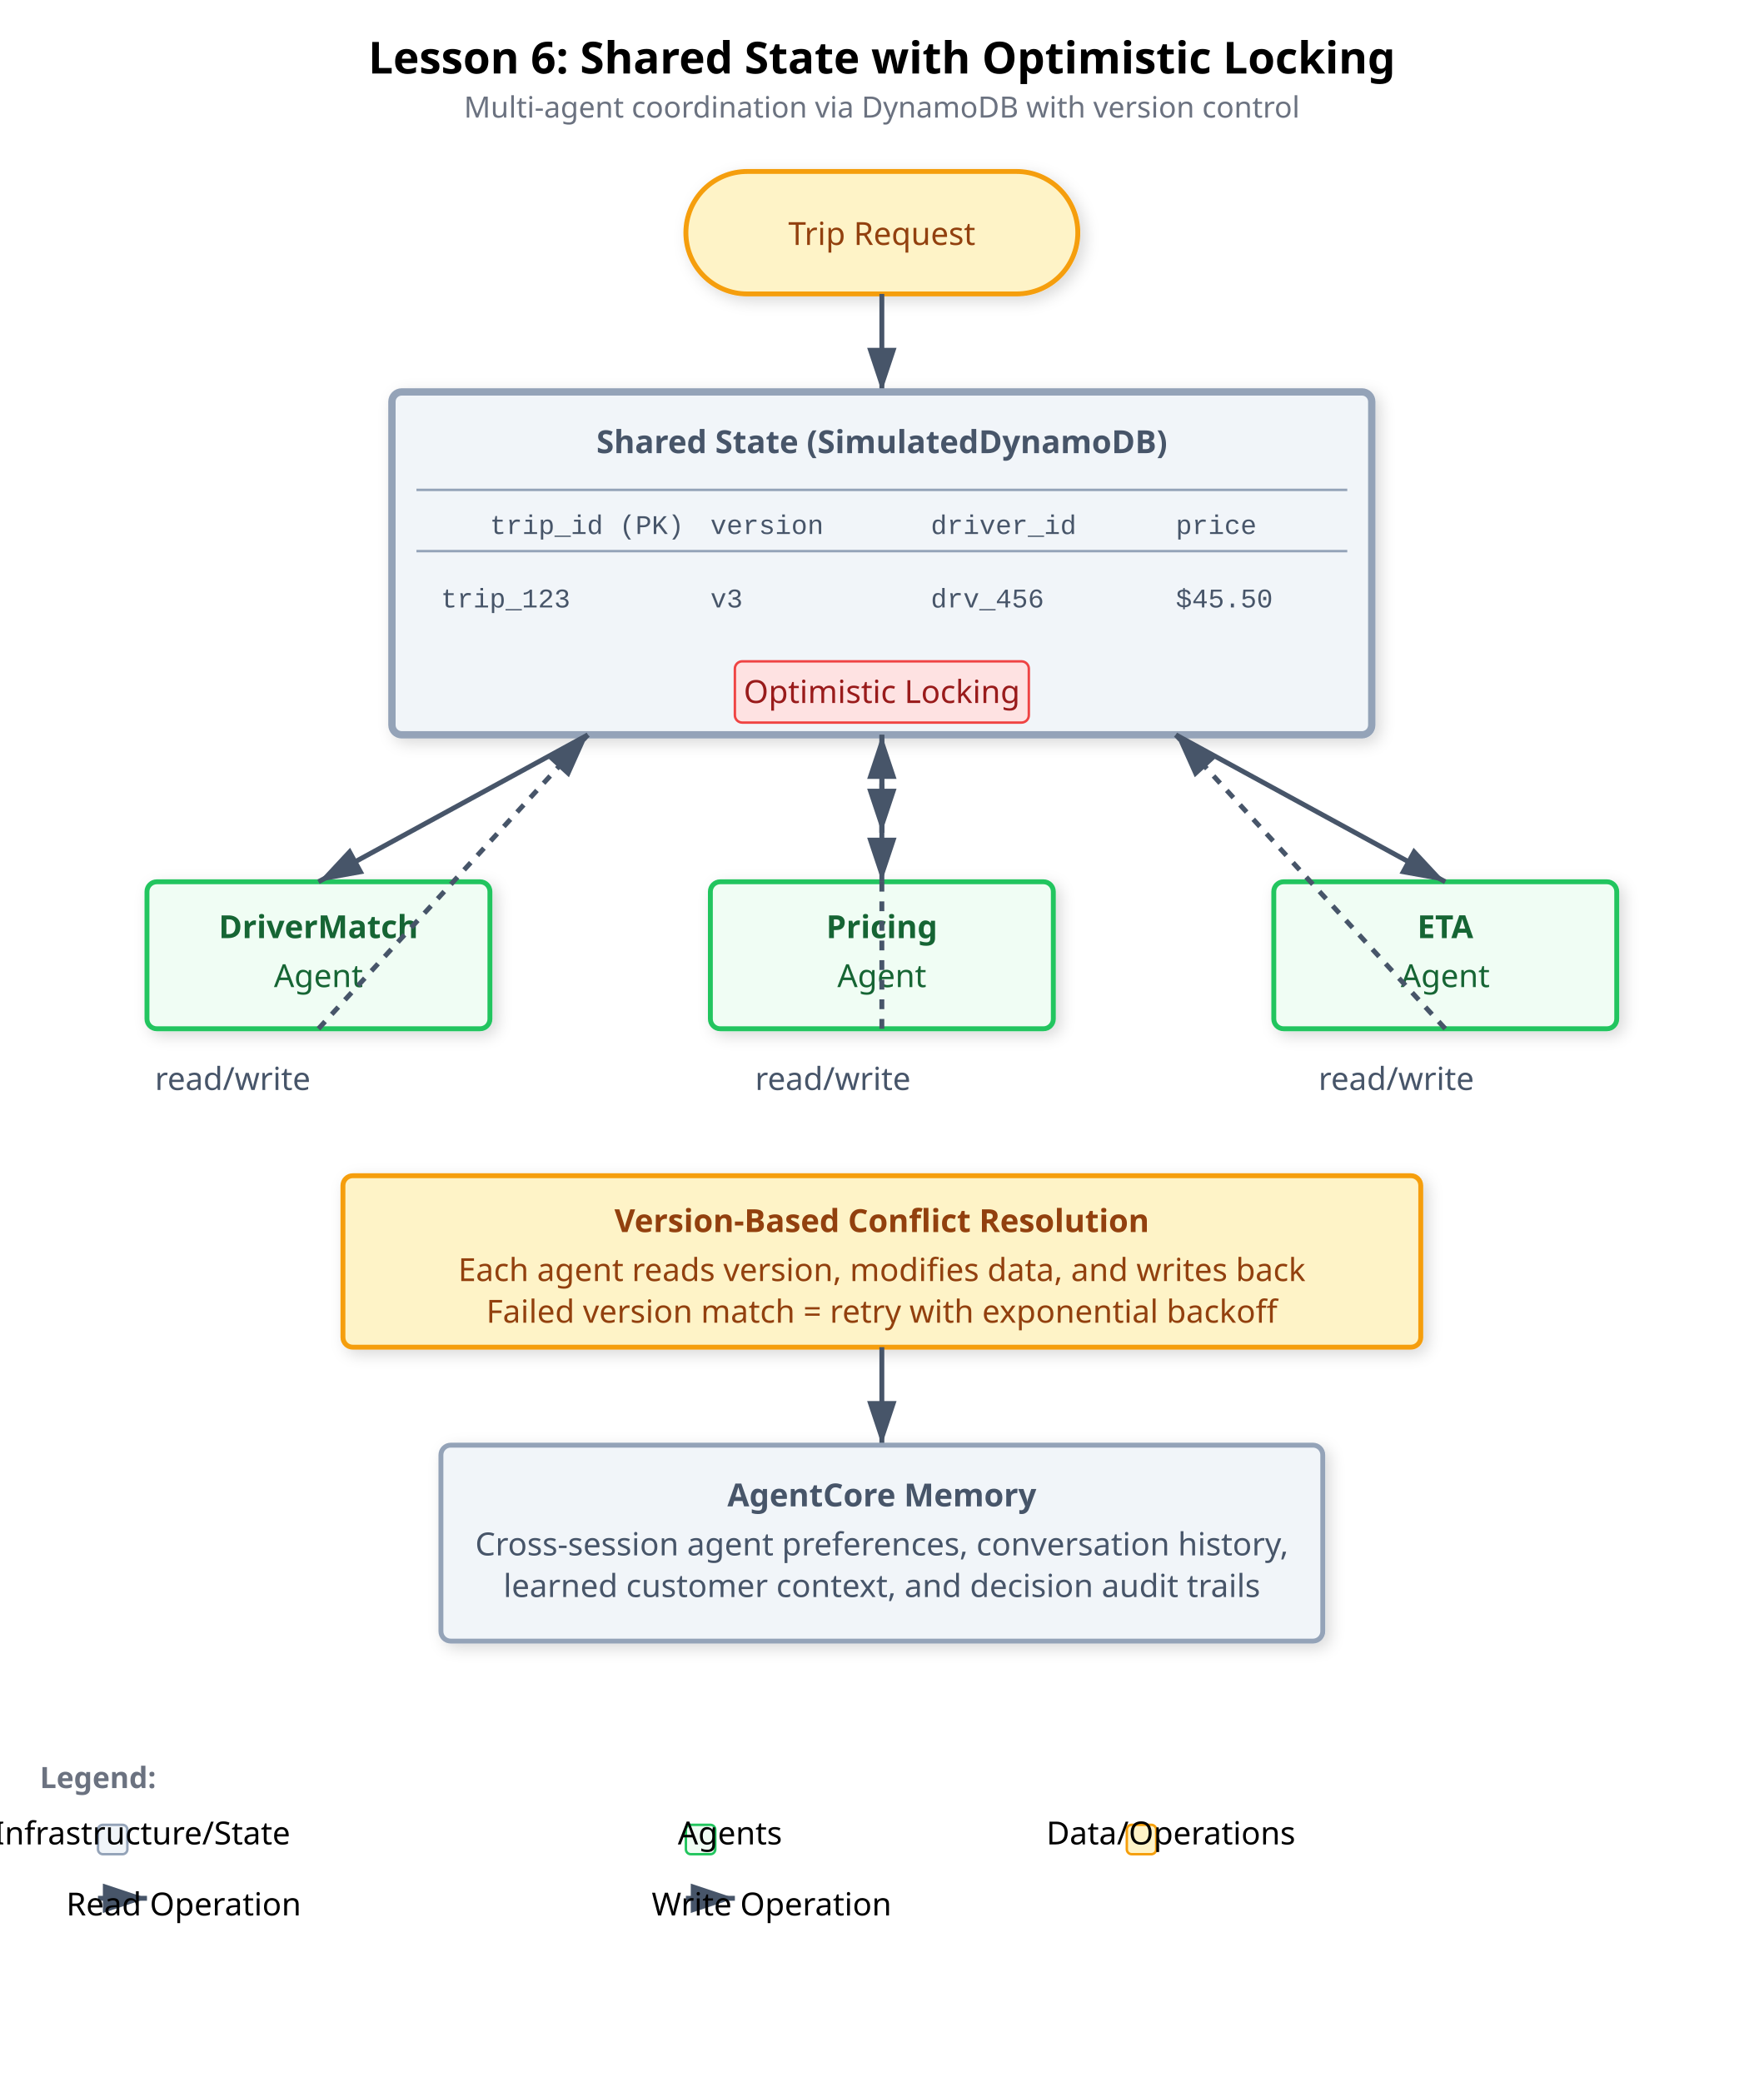
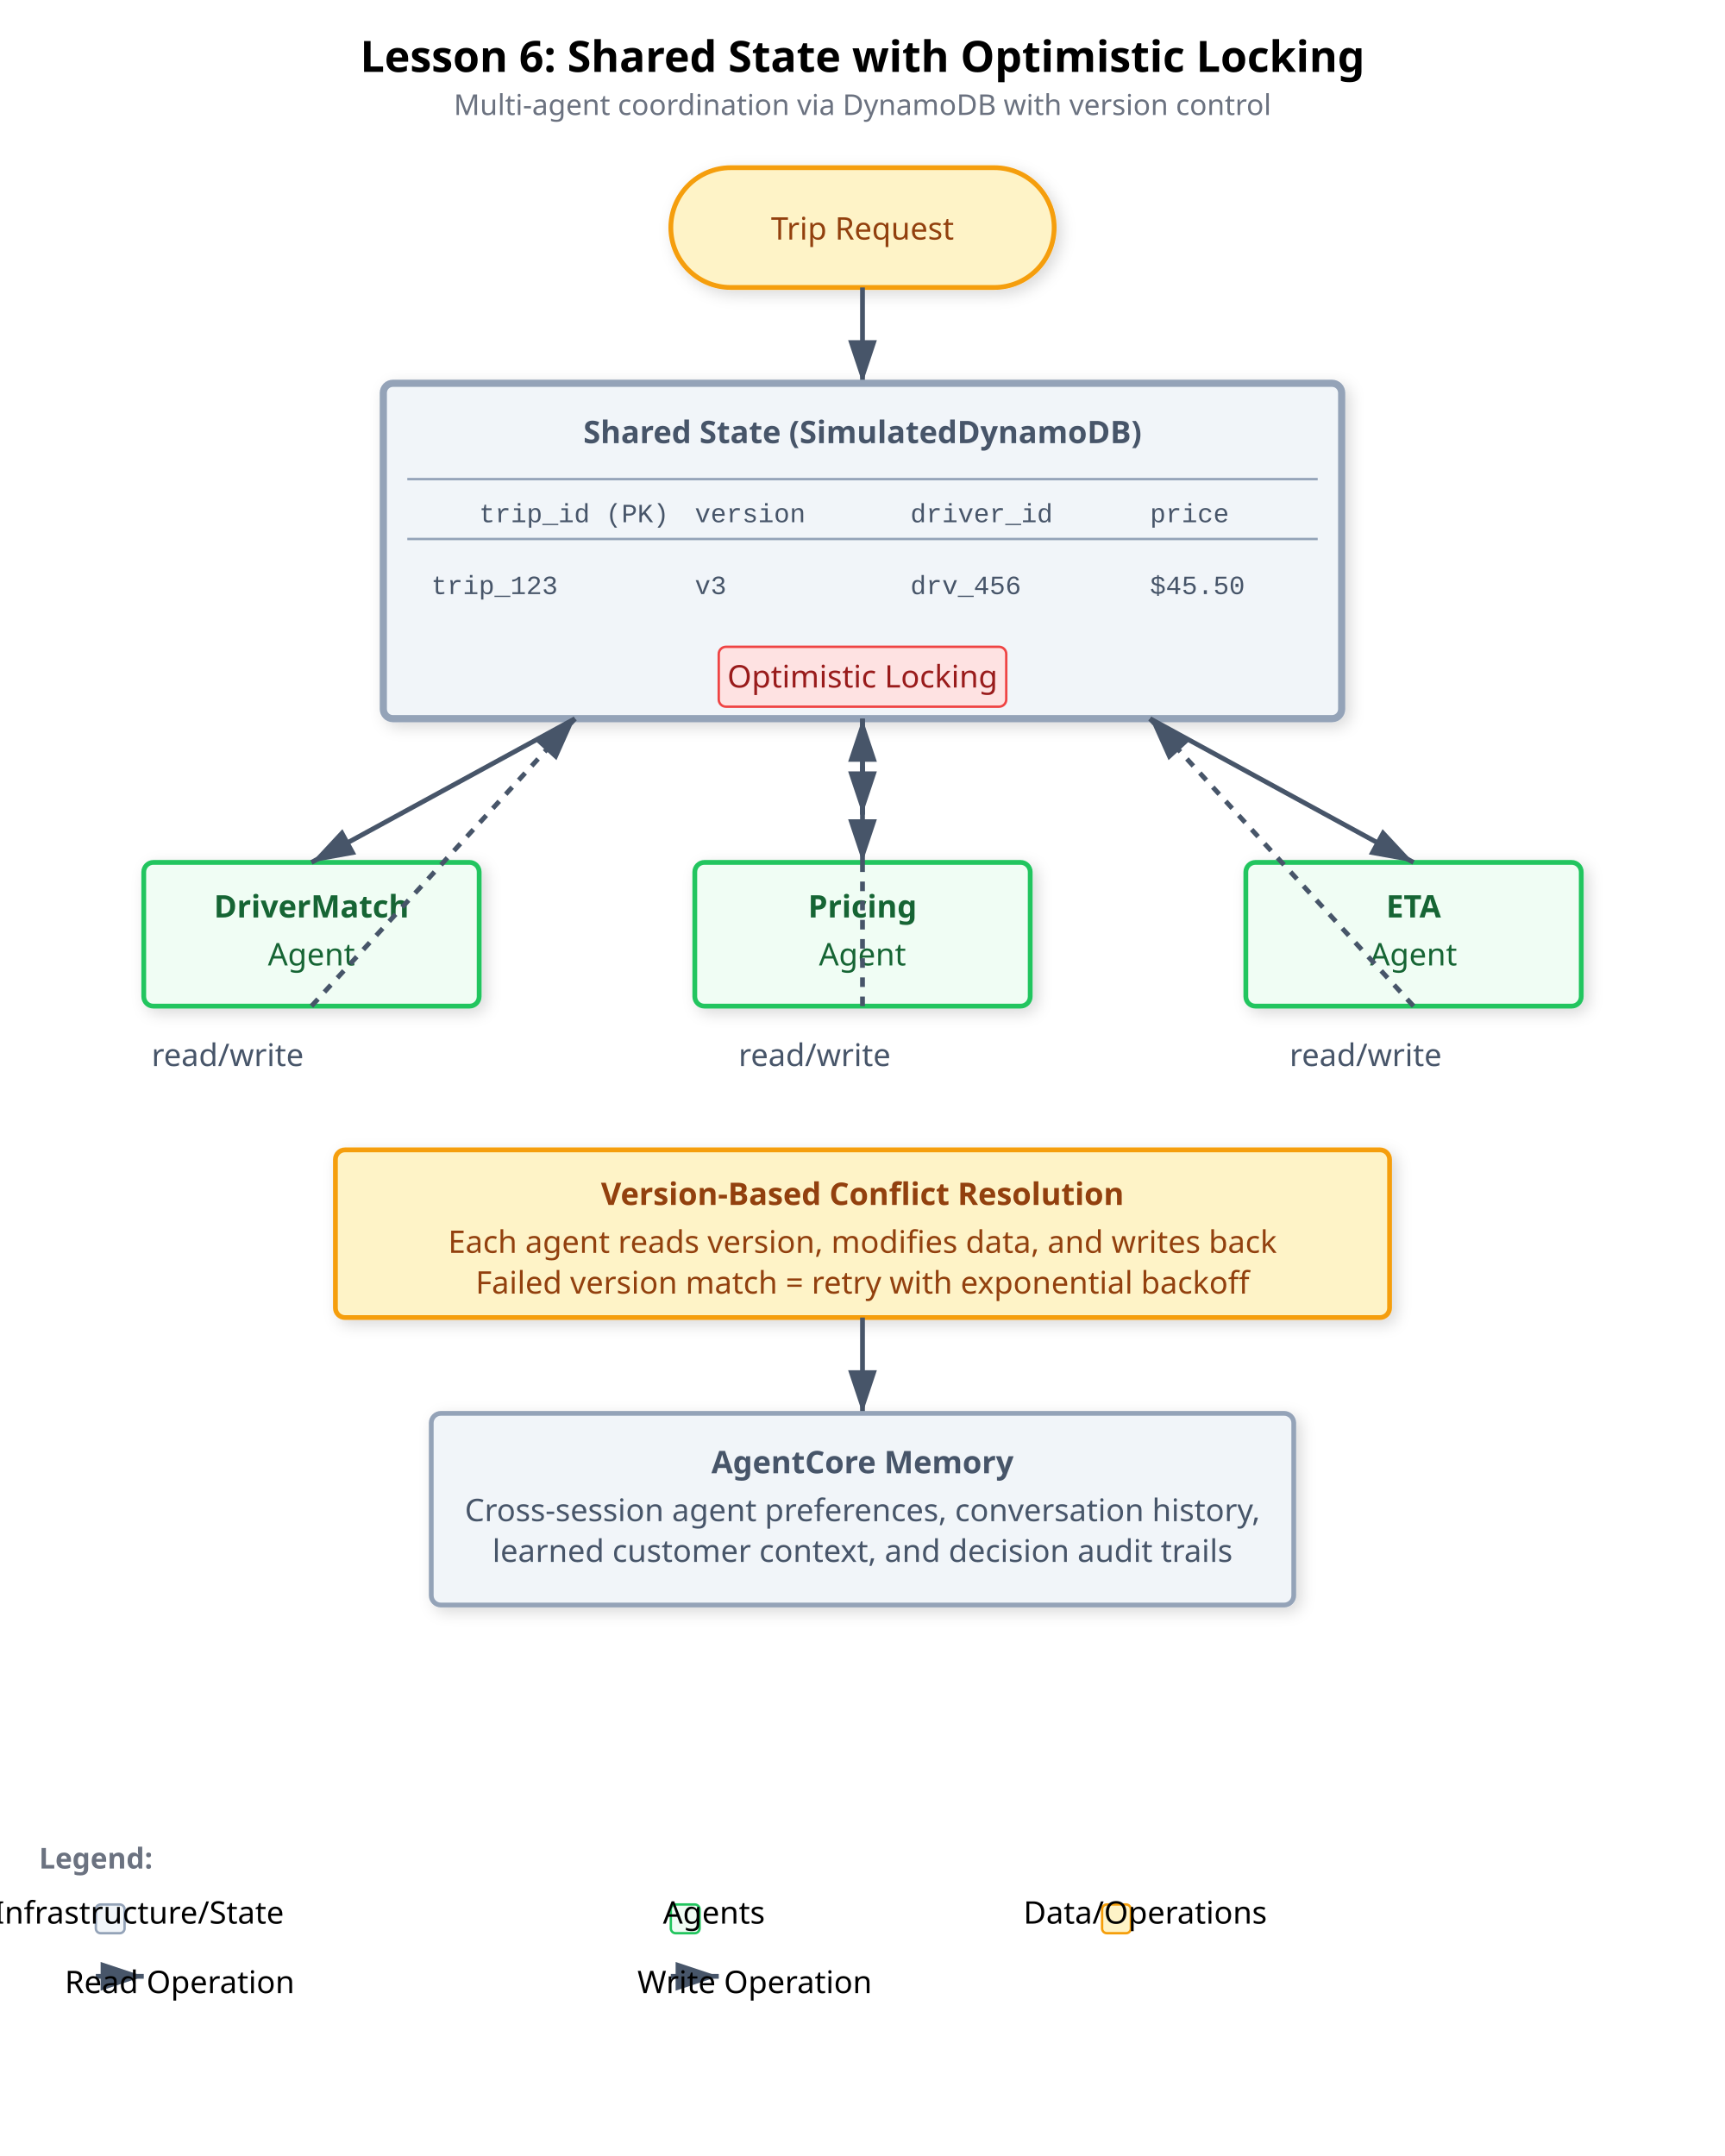
- <svg xmlns="http://www.w3.org/2000/svg" viewBox="0 0 720 850">
+ <svg xmlns="http://www.w3.org/2000/svg" viewBox="0 0 720 900">
  <defs>
    <filter id="shadow6" x="-50%" y="-50%" width="200%" height="200%">
      <feDropShadow dx="2" dy="2" stdDeviation="3" flood-opacity="0.15" />
    </filter>
    <marker id="arrow6" markerWidth="10" markerHeight="10" refX="9" refY="3" orient="auto" markerUnits="strokeWidth">
      <path d="M0,0 L0,6 L9,3 z" fill="#475569" />
    </marker>
    <style>
      text { font-family: 'Segoe UI', system-ui, sans-serif; }
      .title { font-size: 18px; font-weight: bold; text-anchor: middle; }
      .subtitle { font-size: 12px; fill: #6b7280; text-anchor: middle; }
      .label { font-size: 13px; text-anchor: middle; }
      .mono { font-family: 'Courier New', monospace; font-size: 11px; }
    </style>
  </defs>
  <text x="360" y="30" class="title">Lesson 6: Shared State with Optimistic Locking</text>
  <text x="360" y="48" class="subtitle">Multi-agent coordination via DynamoDB with version control</text>
  <rect x="280" y="70" width="160" height="50" rx="25" fill="#fef3c7" stroke="#f59e0b" stroke-width="2" filter="url(#shadow6)" />
  <text x="360" y="100" class="label" fill="#92400e">Trip Request</text>
  <line x1="360" y1="120" x2="360" y2="160" stroke="#475569" stroke-width="2" marker-end="url(#arrow6)" />
  <rect x="160" y="160" width="400" height="140" rx="4" fill="#f1f5f9" stroke="#94a3b8" stroke-width="3" filter="url(#shadow6)" />
  <text x="360" y="185" class="label" fill="#475569" font-weight="bold">Shared State (SimulatedDynamoDB)</text>
  <line x1="170" y1="200" x2="550" y2="200" stroke="#94a3b8" stroke-width="1" />
  <text x="200" y="218" class="mono" fill="#475569">trip_id (PK)</text>
  <text x="290" y="218" class="mono" fill="#475569">version</text>
  <text x="380" y="218" class="mono" fill="#475569">driver_id</text>
  <text x="480" y="218" class="mono" fill="#475569">price</text>
  <line x1="170" y1="225" x2="550" y2="225" stroke="#94a3b8" stroke-width="1" />
  <text x="180" y="248" class="mono" fill="#475569">trip_123</text>
  <text x="290" y="248" class="mono" fill="#475569">v3</text>
  <text x="380" y="248" class="mono" fill="#475569">drv_456</text>
  <text x="480" y="248" class="mono" fill="#475569">$45.50</text>
  <rect x="300" y="270" width="120" height="25" rx="3" fill="#fee2e2" stroke="#ef4444" stroke-width="1" />
  <text x="360" y="287" class="label" fill="#991b1b" font-size="11px">Optimistic Locking</text>
  <line x1="360" y1="300" x2="360" y2="340" stroke="#475569" stroke-width="2" marker-end="url(#arrow6)" />
  <rect x="60" y="360" width="140" height="60" rx="4" fill="#f0fdf4" stroke="#22c55e" stroke-width="2" filter="url(#shadow6)" />
  <text x="130" y="383" class="label" fill="#166534" font-weight="bold">DriverMatch</text>
  <text x="130" y="403" class="label" fill="#166534" font-size="11px">Agent</text>
  <rect x="290" y="360" width="140" height="60" rx="4" fill="#f0fdf4" stroke="#22c55e" stroke-width="2" filter="url(#shadow6)" />
  <text x="360" y="383" class="label" fill="#166534" font-weight="bold">Pricing</text>
  <text x="360" y="403" class="label" fill="#166534" font-size="11px">Agent</text>
  <rect x="520" y="360" width="140" height="60" rx="4" fill="#f0fdf4" stroke="#22c55e" stroke-width="2" filter="url(#shadow6)" />
  <text x="590" y="383" class="label" fill="#166534" font-weight="bold">ETA</text>
  <text x="590" y="403" class="label" fill="#166534" font-size="11px">Agent</text>
  <line x1="240" y1="300" x2="130" y2="360" stroke="#475569" stroke-width="2" marker-end="url(#arrow6)" />
  <line x1="360" y1="300" x2="360" y2="360" stroke="#475569" stroke-width="2" marker-end="url(#arrow6)" />
  <line x1="480" y1="300" x2="590" y2="360" stroke="#475569" stroke-width="2" marker-end="url(#arrow6)" />
  <line x1="130" y1="420" x2="240" y2="300" stroke="#475569" stroke-width="2" stroke-dasharray="4" marker-end="url(#arrow6)" />
  <line x1="360" y1="420" x2="360" y2="300" stroke="#475569" stroke-width="2" stroke-dasharray="4" marker-end="url(#arrow6)" />
  <line x1="590" y1="420" x2="480" y2="300" stroke="#475569" stroke-width="2" stroke-dasharray="4" marker-end="url(#arrow6)" />
  <text x="95" y="445" class="label" fill="#475569" font-size="10px">read/write</text>
  <text x="340" y="445" class="label" fill="#475569" font-size="10px">read/write</text>
  <text x="570" y="445" class="label" fill="#475569" font-size="10px">read/write</text>
  <rect x="140" y="480" width="440" height="70" rx="4" fill="#fef3c7" stroke="#f59e0b" stroke-width="2" filter="url(#shadow6)" />
  <text x="360" y="503" class="label" fill="#92400e" font-weight="bold">Version-Based Conflict Resolution</text>
  <text x="360" y="523" class="label" fill="#92400e" font-size="11px">Each agent reads version, modifies data, and writes back</text>
  <text x="360" y="540" class="label" fill="#92400e" font-size="11px">Failed version match = retry with exponential backoff</text>
  <line x1="360" y1="550" x2="360" y2="590" stroke="#475569" stroke-width="2" marker-end="url(#arrow6)" />
  <rect x="180" y="590" width="360" height="80" rx="4" fill="#f1f5f9" stroke="#94a3b8" stroke-width="2" filter="url(#shadow6)" />
  <text x="360" y="615" class="label" fill="#475569" font-weight="bold">AgentCore Memory</text>
  <text x="360" y="635" class="label" fill="#475569" font-size="11px">Cross-session agent preferences, conversation history,</text>
  <text x="360" y="652" class="label" fill="#475569" font-size="11px">learned customer context, and decision audit trails</text>
  <g>
-     <text x="40" y="730" class="subtitle" text-anchor="start" font-weight="bold">Legend:</text>
-     <rect x="40" y="745" width="12" height="12" rx="2" fill="#f1f5f9" stroke="#94a3b8" />
-     <text x="58" y="753" class="label" text-anchor="start" font-size="11px">Infrastructure/State</text>
-     <rect x="280" y="745" width="12" height="12" rx="2" fill="#f0fdf4" stroke="#22c55e" />
-     <text x="298" y="753" class="label" text-anchor="start" font-size="11px">Agents</text>
-     <rect x="460" y="745" width="12" height="12" rx="2" fill="#fef3c7" stroke="#f59e0b" />
-     <text x="478" y="753" class="label" text-anchor="start" font-size="11px">Data/Operations</text>
-     <path d="M 40 775 L 60 775" stroke="#475569" stroke-width="2" marker-end="url(#arrow6)" />
-     <text x="75" y="782" class="label" text-anchor="start" font-size="11px">Read Operation</text>
-     <path d="M 280 775 L 300 775" stroke="#475569" stroke-width="2" stroke-dasharray="4" marker-end="url(#arrow6)" />
-     <text x="315" y="782" class="label" text-anchor="start" font-size="11px">Write Operation</text>
+     <text x="40" y="780" class="subtitle" text-anchor="start" font-weight="bold">Legend:</text>
+     <rect x="40" y="795" width="12" height="12" rx="2" fill="#f1f5f9" stroke="#94a3b8" />
+     <text x="58" y="803" class="label" text-anchor="start" font-size="11px">Infrastructure/State</text>
+     <rect x="280" y="795" width="12" height="12" rx="2" fill="#f0fdf4" stroke="#22c55e" />
+     <text x="298" y="803" class="label" text-anchor="start" font-size="11px">Agents</text>
+     <rect x="460" y="795" width="12" height="12" rx="2" fill="#fef3c7" stroke="#f59e0b" />
+     <text x="478" y="803" class="label" text-anchor="start" font-size="11px">Data/Operations</text>
+     <path d="M 40 825 L 60 825" stroke="#475569" stroke-width="2" marker-end="url(#arrow6)" />
+     <text x="75" y="832" class="label" text-anchor="start" font-size="11px">Read Operation</text>
+     <path d="M 280 825 L 300 825" stroke="#475569" stroke-width="2" stroke-dasharray="4" marker-end="url(#arrow6)" />
+     <text x="315" y="832" class="label" text-anchor="start" font-size="11px">Write Operation</text>
  </g>
</svg>
